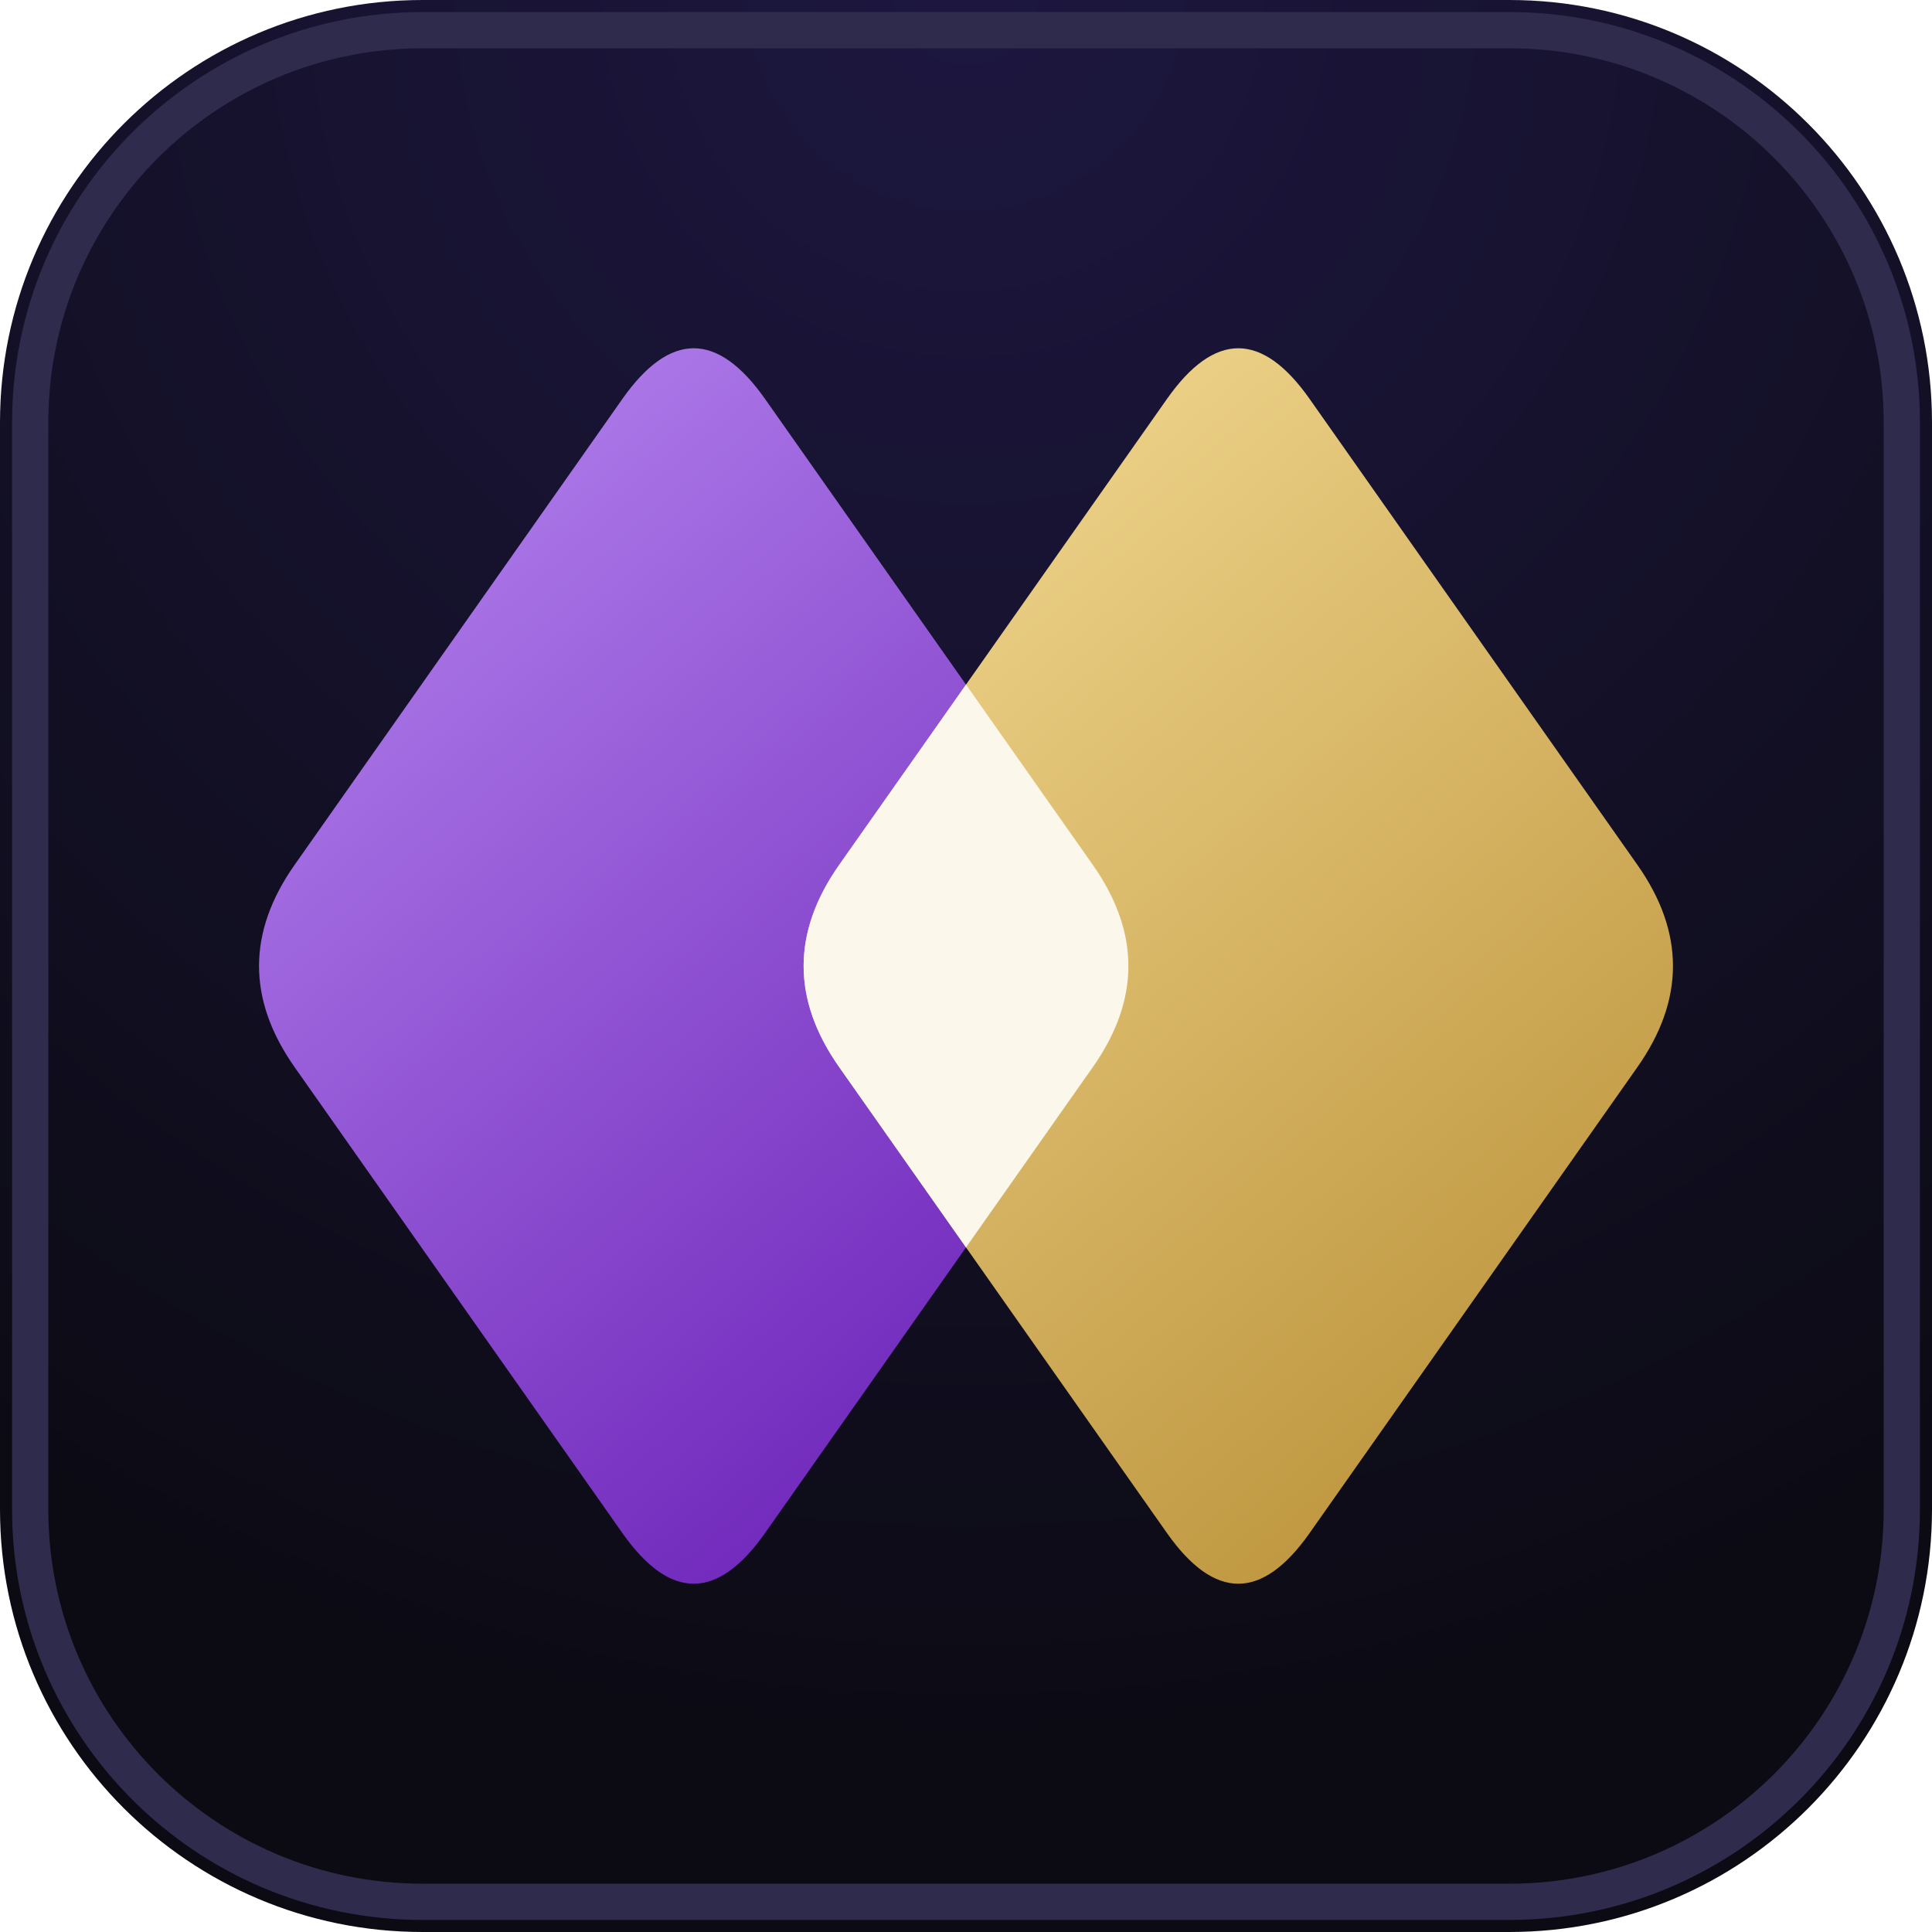
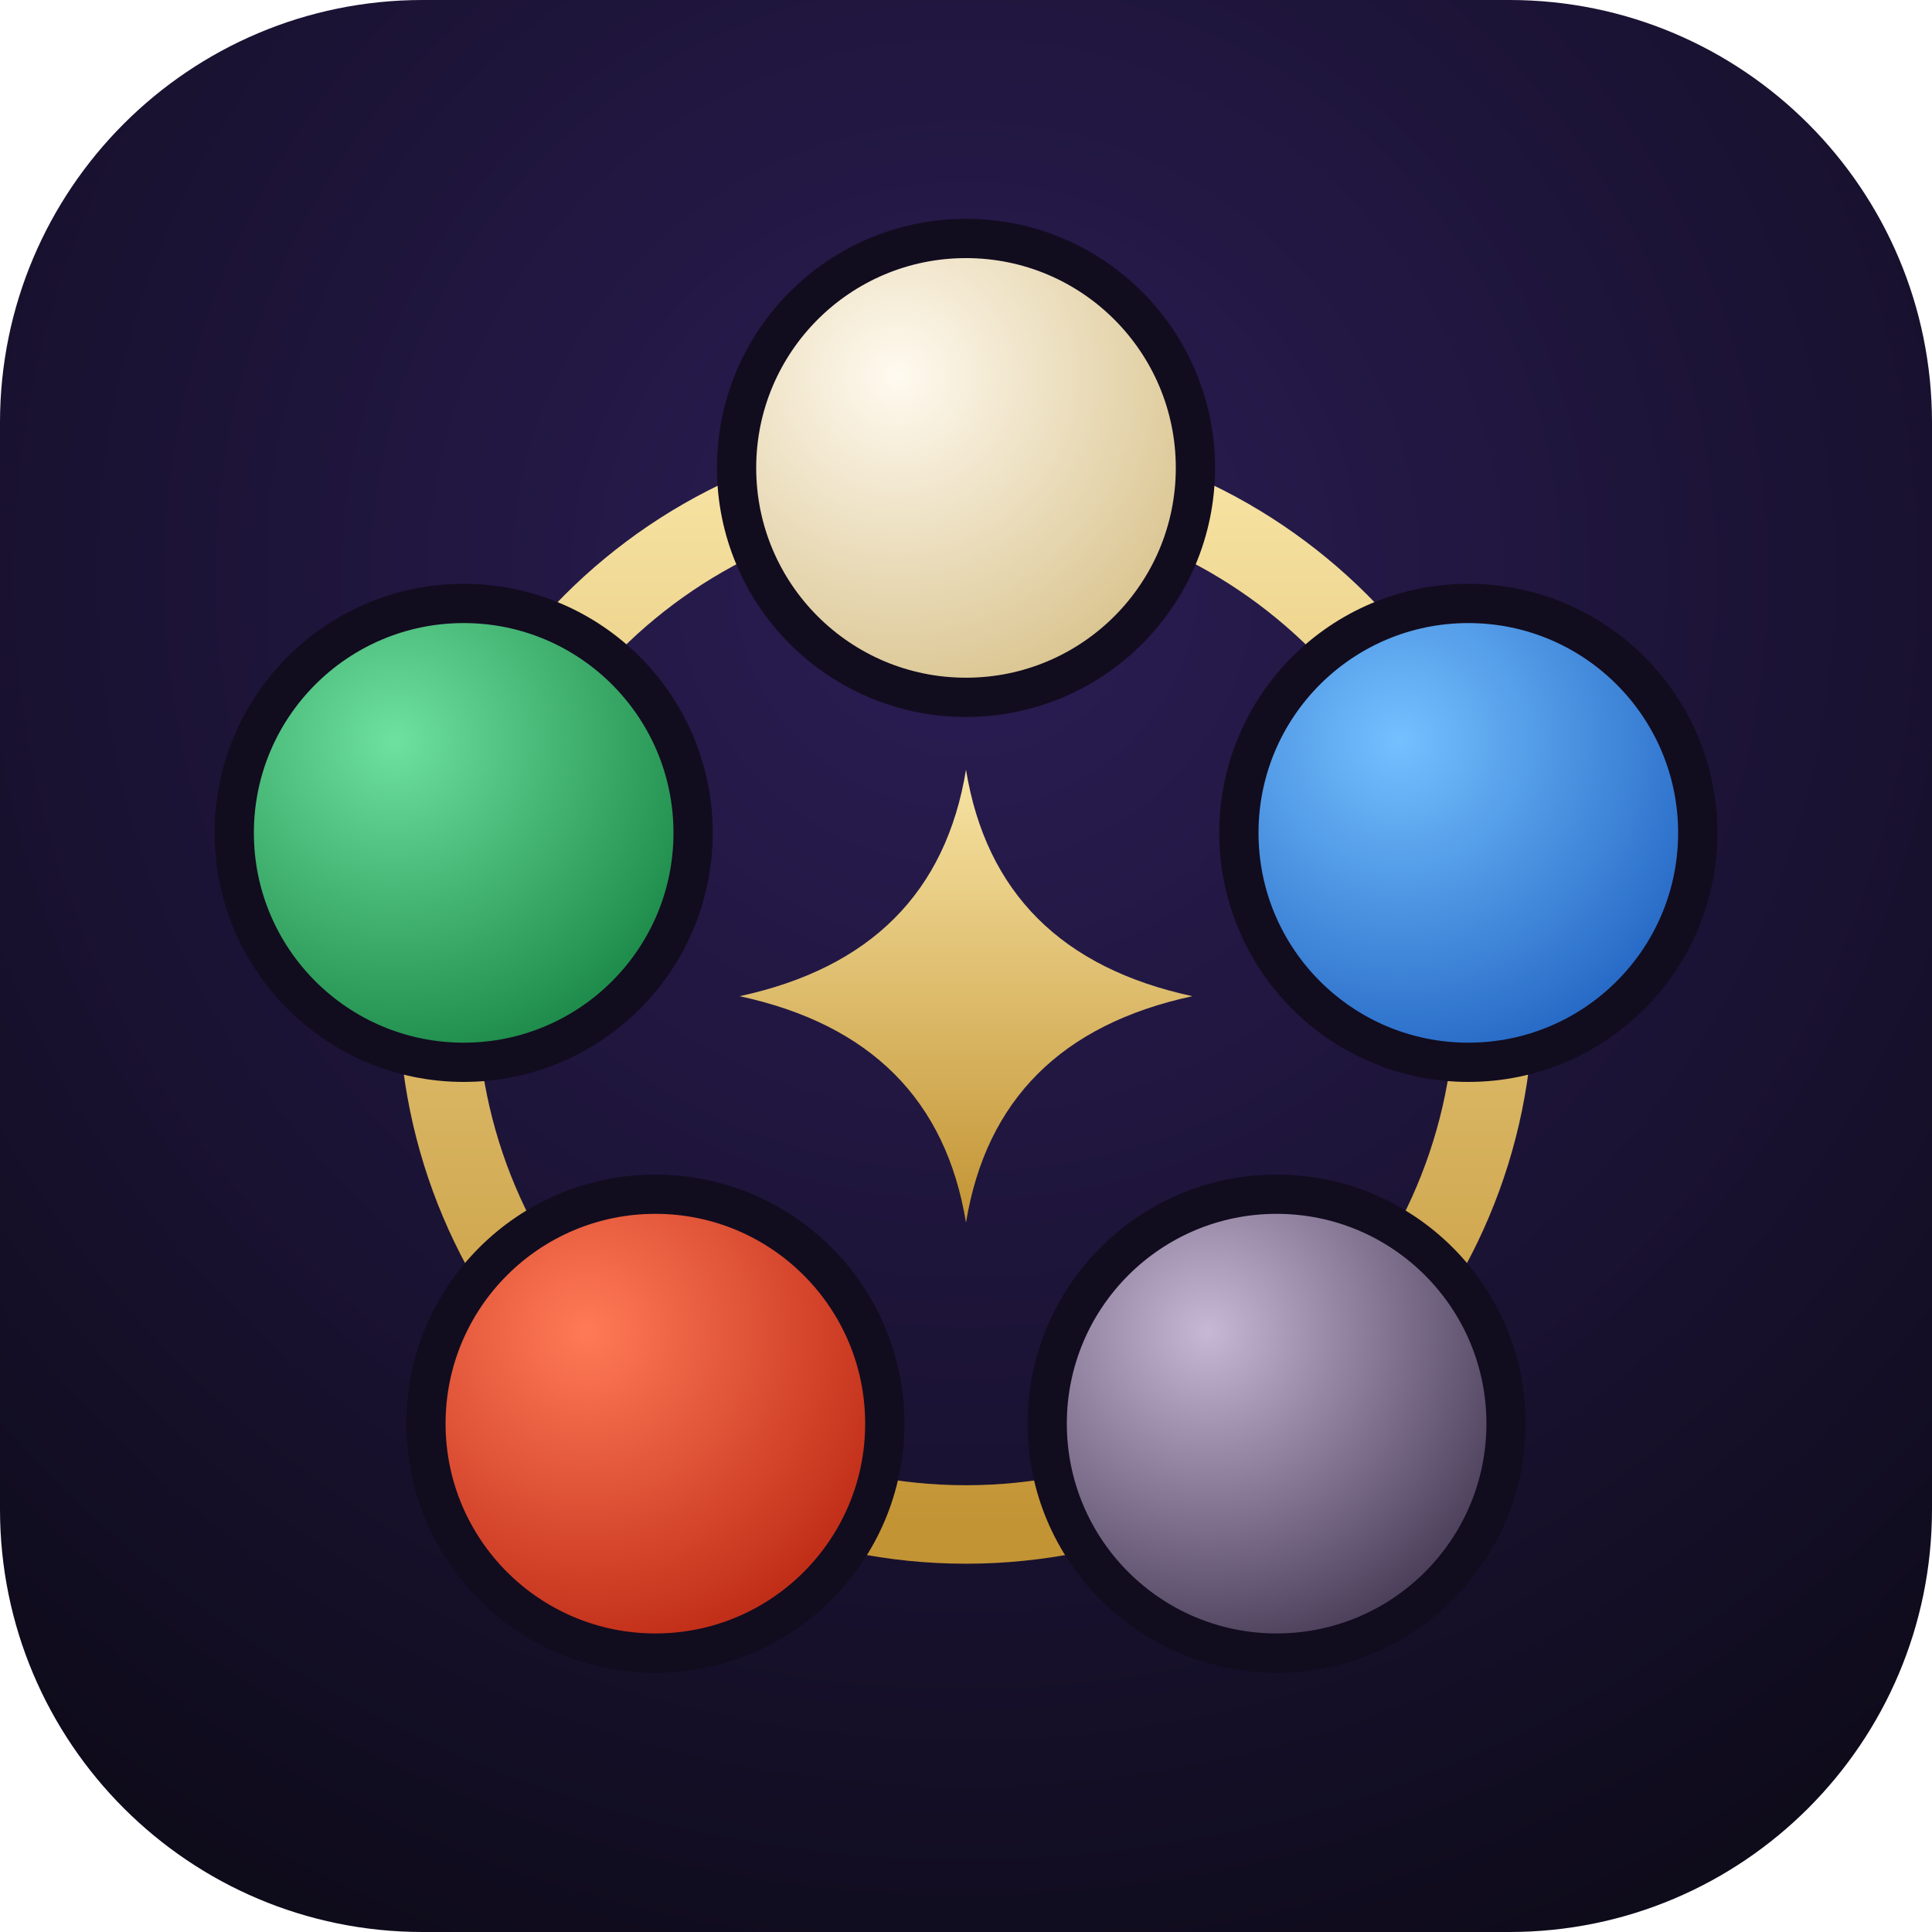
<svg xmlns="http://www.w3.org/2000/svg" width="64" height="64" viewBox="0 0 64 64">
  <defs>
-     <linearGradient id="v" x1="0" y1="0" x2="0.6" y2="1">
-       <stop offset="0" stop-color="#b98af2" />
-       <stop offset="1" stop-color="#7028bb" />
+     <radialGradient id="bg" cx="0.5" cy="0.3" r="0.85">
+       <stop offset="0" stop-color="#2b1d55" />
+       <stop offset="1" stop-color="#0b0914" />
+     </radialGradient>
+     <linearGradient id="gd" x1="0" y1="0" x2="0" y2="1">
+       <stop offset="0" stop-color="#f7e3a3" />
+       <stop offset="1" stop-color="#c39434" />
    </linearGradient>
-     <linearGradient id="b" x1="0.4" y1="0" x2="1" y2="1">
-       <stop offset="0" stop-color="#ecd187" />
-       <stop offset="1" stop-color="#b58a30" />
-     </linearGradient>
-     <radialGradient id="g" cx="0.5" cy="0" r="0.9">
-       <stop offset="0" stop-color="#1d1740" />
-       <stop offset="1" stop-color="#0c0b14" />
+     <radialGradient id="o0" cx="0.35" cy="0.3" r="0.8">
+       <stop offset="0" stop-color="#fffaf0" />
+       <stop offset="1" stop-color="#d6bf86" />
    </radialGradient>
-     <clipPath id="l">
-       <path d="M18.12 9.09Q21 5 23.88 9.09L37.12 27.91Q40 32 37.12 36.09L23.88 54.91Q21 59 18.12 54.91L4.88 36.09Q2 32 4.88 27.91Z" />
-     </clipPath>
+     <radialGradient id="o1" cx="0.35" cy="0.3" r="0.8">
+       <stop offset="0" stop-color="#74c0ff" />
+       <stop offset="1" stop-color="#1d5fbf" />
+     </radialGradient>
+     <radialGradient id="o2" cx="0.35" cy="0.3" r="0.8">
+       <stop offset="0" stop-color="#c7b8d6" />
+       <stop offset="1" stop-color="#3b2f4a" />
+     </radialGradient>
+     <radialGradient id="o3" cx="0.35" cy="0.3" r="0.8">
+       <stop offset="0" stop-color="#ff7a57" />
+       <stop offset="1" stop-color="#b8230f" />
+     </radialGradient>
+     <radialGradient id="o4" cx="0.35" cy="0.3" r="0.8">
+       <stop offset="0" stop-color="#6ee09f" />
+       <stop offset="1" stop-color="#13803f" />
+     </radialGradient>
  </defs>
-   <rect x="0" y="0" width="64" height="64" rx="14" fill="url(#g)" />
-   <rect x="1" y="1" width="62" height="62" rx="13" fill="none" stroke="#2f2b4d" stroke-width="1.2" />
-   <g transform="translate(5.76 5.76) scale(0.82)">
-     <path d="M18.12 9.09Q21 5 23.88 9.09L37.12 27.91Q40 32 37.12 36.09L23.88 54.91Q21 59 18.12 54.91L4.88 36.09Q2 32 4.88 27.91Z" fill="url(#v)" />
-     <path d="M40.12 9.09Q43 5 45.88 9.09L59.12 27.91Q62 32 59.12 36.09L45.88 54.91Q43 59 40.12 54.91L26.88 36.09Q24 32 26.88 27.91Z" fill="url(#b)" />
-     <path d="M40.12 9.09Q43 5 45.88 9.09L59.12 27.91Q62 32 59.12 36.09L45.88 54.91Q43 59 40.12 54.91L26.88 36.09Q24 32 26.88 27.91Z" fill="#fbf7ea" clip-path="url(#l)" />
-   </g>
+   <rect width="64" height="64" rx="14" fill="url(#bg)" />
+   <circle cx="32" cy="33" r="17.5" fill="none" stroke="url(#gd)" stroke-width="2.6" />
+   <path d="M32 25.5Q33 31.6 39.5 33Q33 34.4 32 40.5Q31 34.4 24.5 33Q31 31.6 32 25.5Z" fill="url(#gd)" />
+   <circle cx="32.00" cy="15.50" r="7.6" fill="url(#o0)" stroke="#120c1f" stroke-width="1.3" />
+   <circle cx="48.64" cy="27.59" r="7.6" fill="url(#o1)" stroke="#120c1f" stroke-width="1.3" />
+   <circle cx="42.29" cy="47.16" r="7.6" fill="url(#o2)" stroke="#120c1f" stroke-width="1.3" />
+   <circle cx="21.71" cy="47.16" r="7.6" fill="url(#o3)" stroke="#120c1f" stroke-width="1.3" />
+   <circle cx="15.36" cy="27.59" r="7.6" fill="url(#o4)" stroke="#120c1f" stroke-width="1.3" />
</svg>
